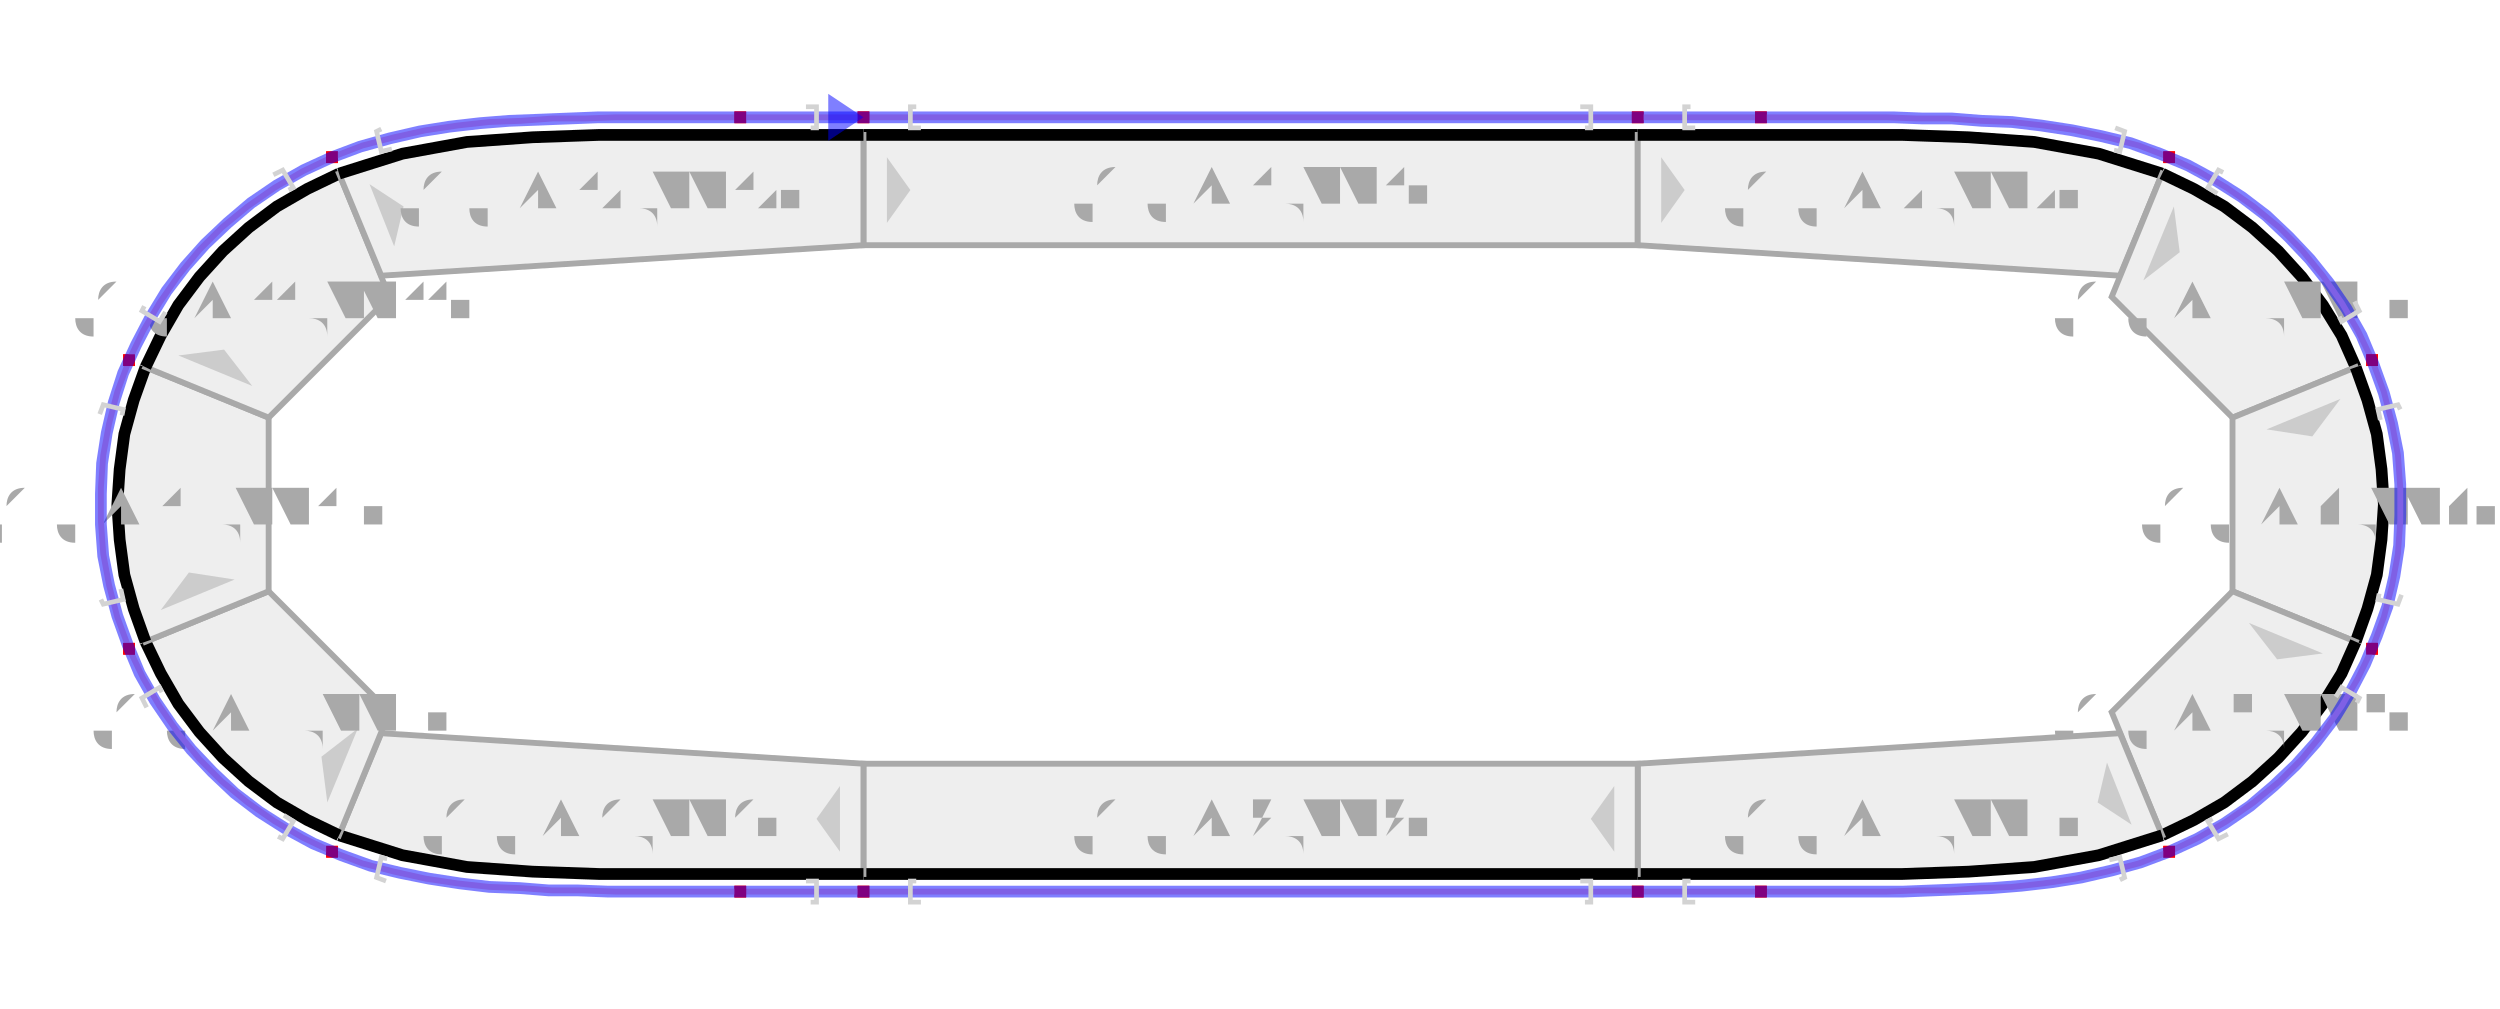
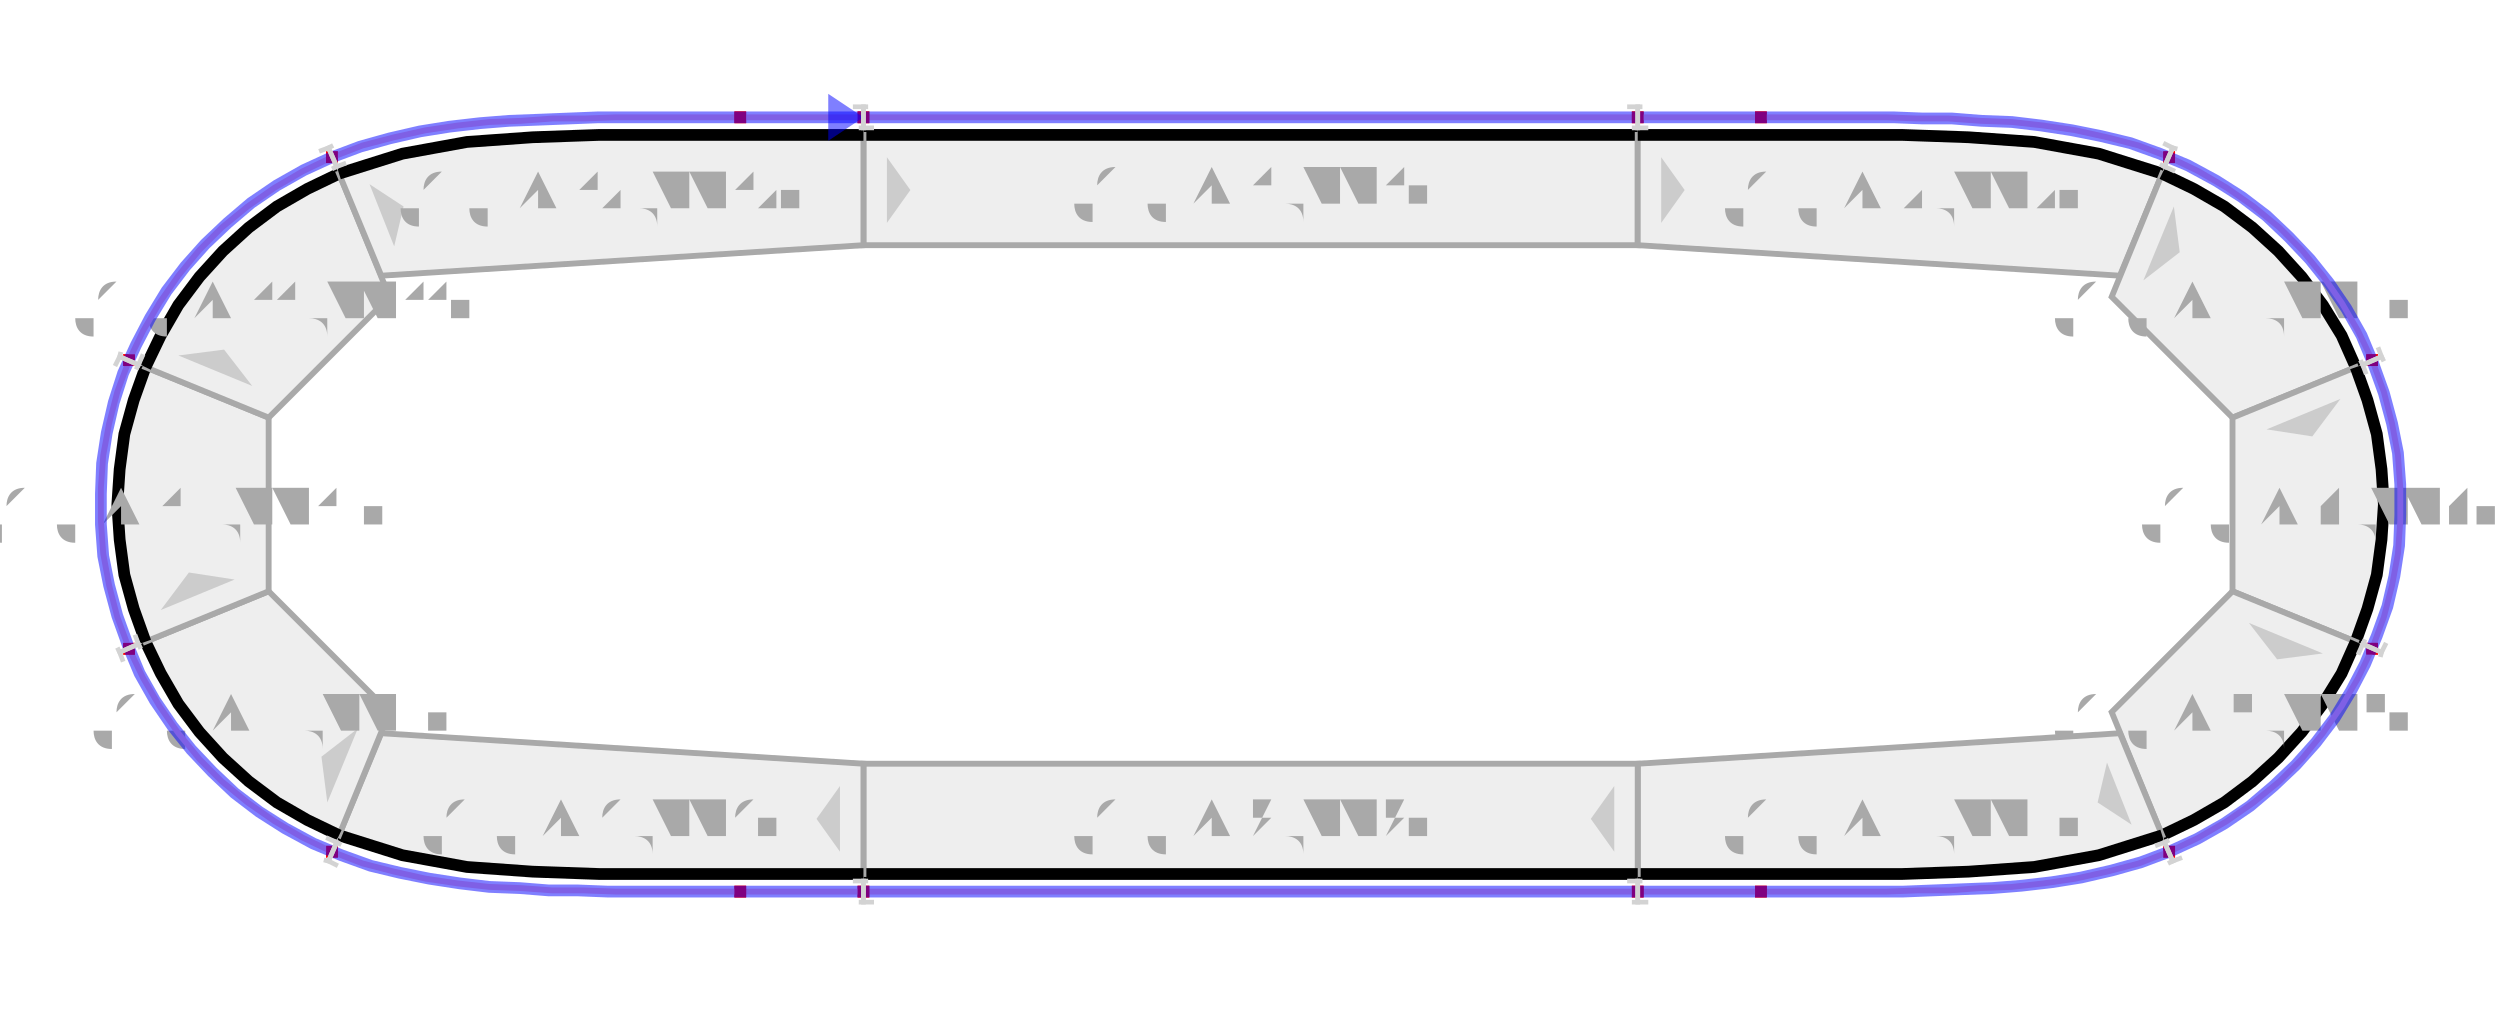
<svg xmlns="http://www.w3.org/2000/svg" version="1.1" viewBox="-0.736 -0.115 2.131 0.86">
  <defs>
    <marker id="secArrow-blue" markerWidth="3" markerHeight="4" refX="3" refY="2" orient="auto">
      <path d="M3,2 L0,4 L0,0 L3,2" fill="blue" style="stroke:none;fill-opacity:0.5" />
    </marker>
  </defs>
  <g>
    <g>
      <g>
        <polygon points="0,-0 0.083,1.01033e-17 0.165,2.02067e-17 0.247,3.031e-17 0.33,4.04133e-17 0.412,5.05167e-17 0.495,6.062e-17 0.578,7.07234e-17 0.66,8.08267e-17 0.66,0.094 -1.15117e-17,0.094 " style="fill:#eee;stroke:darkgrey;stroke-width:0.005" />
        <polyline points="0,-0 0.083,1.01033e-17 0.165,2.02067e-17 0.247,3.031e-17 0.33,4.04133e-17 0.412,5.05167e-17 0.495,6.062e-17 0.578,7.07234e-17 0.66,8.08267e-17 " style="fill:#eee;stroke:black;stroke-width:0.010" />
        <polygon points="0.02,0.019 0.02,0.075 0.04,0.047 " style="fill:#ccc;stroke-width:0" />
        <text x="0.33" y="0.061" text-anchor="middle" font-size="0.04" style="fill:darkgrey">gSeg_A_1 (NN 1)</text>
      </g>
      <g>
        <polygon points="0.66,8.08267e-17 0.716,8.77252e-17 0.773,3.66468e-08 0.829,4.17485e-05 0.885,0 0.942,0.002 0.998,0.006 1.053,0.016 1.107,0.033 1.071,0.12 0.66,0.094 " style="fill:#eee;stroke:darkgrey;stroke-width:0.005" />
        <polyline points="0.66,8.08267e-17 0.716,8.77252e-17 0.773,3.66468e-08 0.829,4.17485e-05 0.885,0 0.942,0.002 0.998,0.006 1.053,0.016 1.107,0.033 " style="fill:#eee;stroke:black;stroke-width:0.010" />
        <polygon points="0.68,0.019 0.68,0.075 0.7,0.047 " style="fill:#ccc;stroke-width:0" />
        <text x="0.885" y="0.062" text-anchor="middle" font-size="0.04" style="fill:darkgrey">gSeg_A_2 (NN 2)</text>
      </g>
      <g>
        <polygon points="1.107,0.033 1.134,0.046 1.16,0.061 1.184,0.079 1.206,0.099 1.226,0.121 1.244,0.145 1.26,0.171 1.272,0.198 1.167,0.241 1.064,0.138 " style="fill:#eee;stroke:darkgrey;stroke-width:0.005" />
        <polyline points="1.107,0.033 1.134,0.046 1.16,0.061 1.184,0.079 1.206,0.099 1.226,0.121 1.244,0.145 1.26,0.171 1.272,0.198 " style="fill:#eee;stroke:black;stroke-width:0.010" />
        <polygon points="1.117,0.061 1.091,0.124 1.122,0.1 " style="fill:#ccc;stroke-width:0" />
        <text x="1.166" y="0.156" text-anchor="middle" font-size="0.04" style="fill:darkgrey">gSeg_A_3 (NN 3)</text>
      </g>
      <g>
        <polygon points="1.272,0.198 1.282,0.226 1.29,0.255 1.294,0.285 1.296,0.315 1.294,0.345 1.29,0.375 1.282,0.404 1.272,0.432 1.167,0.389 1.167,0.241 " style="fill:#eee;stroke:darkgrey;stroke-width:0.005" />
        <polyline points="1.272,0.198 1.282,0.226 1.29,0.255 1.294,0.285 1.296,0.315 1.294,0.345 1.29,0.375 1.282,0.404 1.272,0.432 " style="fill:#eee;stroke:black;stroke-width:0.010" />
        <polygon points="1.259,0.225 1.196,0.251 1.235,0.257 " style="fill:#ccc;stroke-width:0" />
        <text x="1.239" y="0.332" text-anchor="middle" font-size="0.04" style="fill:darkgrey">gSeg_A_4 (NN 4)</text>
      </g>
      <g>
        <polygon points="1.272,0.432 1.26,0.459 1.244,0.485 1.226,0.509 1.206,0.531 1.184,0.551 1.16,0.569 1.134,0.584 1.107,0.597 1.064,0.492 1.167,0.389 " style="fill:#eee;stroke:darkgrey;stroke-width:0.005" />
        <polyline points="1.272,0.432 1.26,0.459 1.244,0.485 1.226,0.509 1.206,0.531 1.184,0.551 1.16,0.569 1.134,0.584 1.107,0.597 " style="fill:#eee;stroke:black;stroke-width:0.010" />
        <polygon points="1.244,0.442 1.181,0.416 1.205,0.447 " style="fill:#ccc;stroke-width:0" />
        <text x="1.166" y="0.508" text-anchor="middle" font-size="0.04" style="fill:darkgrey">gSeg_A_5 (NN 5)</text>
      </g>
      <g>
        <polygon points="1.107,0.597 1.053,0.614 0.998,0.624 0.942,0.628 0.885,0.63 0.829,0.63 0.773,0.63 0.716,0.63 0.66,0.63 0.66,0.536 1.071,0.51 " style="fill:#eee;stroke:darkgrey;stroke-width:0.005" />
        <polyline points="1.107,0.597 1.053,0.614 0.998,0.624 0.942,0.628 0.885,0.63 0.829,0.63 0.773,0.63 0.716,0.63 0.66,0.63 " style="fill:#eee;stroke:black;stroke-width:0.010" />
        <polygon points="1.081,0.588 1.06,0.535 1.052,0.569 " style="fill:#ccc;stroke-width:0" />
        <text x="0.885" y="0.597" text-anchor="middle" font-size="0.04" style="fill:darkgrey">gSeg_A_6 (NN 6)</text>
      </g>
      <g>
        <polygon points="0.66,0.63 0.578,0.63 0.495,0.63 0.412,0.63 0.33,0.63 0.247,0.63 0.165,0.63 0.083,0.63 -1.11022e-16,0.63 -1.41255e-16,0.536 0.66,0.536 " style="fill:#eee;stroke:darkgrey;stroke-width:0.005" />
        <polyline points="0.66,0.63 0.578,0.63 0.495,0.63 0.412,0.63 0.33,0.63 0.247,0.63 0.165,0.63 0.083,0.63 -1.11022e-16,0.63 " style="fill:#eee;stroke:black;stroke-width:0.010" />
        <polygon points="0.64,0.611 0.64,0.555 0.62,0.583 " style="fill:#ccc;stroke-width:0" />
        <text x="0.33" y="0.597" text-anchor="middle" font-size="0.04" style="fill:darkgrey">gSeg_A_7 (NN 7)</text>
      </g>
      <g>
        <polygon points="-7.71527e-17,0.63 -0.056,0.63 -0.113,0.63 -0.169,0.63 -0.225,0.63 -0.282,0.628 -0.338,0.624 -0.393,0.614 -0.447,0.597 -0.411,0.51 -1.07385e-16,0.536 " style="fill:#eee;stroke:darkgrey;stroke-width:0.005" />
        <polyline points="-7.71527e-17,0.63 -0.056,0.63 -0.113,0.63 -0.169,0.63 -0.225,0.63 -0.282,0.628 -0.338,0.624 -0.393,0.614 -0.447,0.597 " style="fill:#eee;stroke:black;stroke-width:0.010" />
        <polygon points="-0.02,0.611 -0.02,0.555 -0.04,0.583 " style="fill:#ccc;stroke-width:0" />
        <text x="-0.225" y="0.597" text-anchor="middle" font-size="0.04" style="fill:darkgrey">gSeg_A_8 (NN 8)</text>
      </g>
      <g>
        <polygon points="-0.447,0.597 -0.474,0.584 -0.5,0.569 -0.524,0.551 -0.546,0.531 -0.566,0.509 -0.584,0.485 -0.599,0.459 -0.612,0.432 -0.507,0.389 -0.404,0.492 " style="fill:#eee;stroke:darkgrey;stroke-width:0.005" />
        <polyline points="-0.447,0.597 -0.474,0.584 -0.5,0.569 -0.524,0.551 -0.546,0.531 -0.566,0.509 -0.584,0.485 -0.599,0.459 -0.612,0.432 " style="fill:#eee;stroke:black;stroke-width:0.010" />
        <polygon points="-0.457,0.569 -0.431,0.506 -0.462,0.53 " style="fill:#ccc;stroke-width:0" />
        <text x="-0.506" y="0.508" text-anchor="middle" font-size="0.04" style="fill:darkgrey">gSeg_A_9 (NN 9)</text>
      </g>
      <g>
        <polygon points="-0.612,0.432 -0.622,0.404 -0.63,0.375 -0.634,0.345 -0.636,0.315 -0.634,0.285 -0.63,0.255 -0.622,0.226 -0.612,0.198 -0.507,0.241 -0.507,0.389 " style="fill:#eee;stroke:darkgrey;stroke-width:0.005" />
        <polyline points="-0.612,0.432 -0.622,0.404 -0.63,0.375 -0.634,0.345 -0.636,0.315 -0.634,0.285 -0.63,0.255 -0.622,0.226 -0.612,0.198 " style="fill:#eee;stroke:black;stroke-width:0.010" />
        <polygon points="-0.599,0.405 -0.536,0.379 -0.575,0.373 " style="fill:#ccc;stroke-width:0" />
        <text x="-0.579" y="0.332" text-anchor="middle" font-size="0.04" style="fill:darkgrey">gSeg_A_10 (NN 10)</text>
      </g>
      <g>
        <polygon points="-0.612,0.198 -0.599,0.171 -0.584,0.145 -0.566,0.121 -0.546,0.099 -0.524,0.079 -0.5,0.061 -0.474,0.046 -0.447,0.033 -0.404,0.138 -0.507,0.241 " style="fill:#eee;stroke:darkgrey;stroke-width:0.005" />
        <polyline points="-0.612,0.198 -0.599,0.171 -0.584,0.145 -0.566,0.121 -0.546,0.099 -0.524,0.079 -0.5,0.061 -0.474,0.046 -0.447,0.033 " style="fill:#eee;stroke:black;stroke-width:0.010" />
        <polygon points="-0.584,0.188 -0.521,0.214 -0.545,0.183 " style="fill:#ccc;stroke-width:0" />
        <text x="-0.506" y="0.156" text-anchor="middle" font-size="0.04" style="fill:darkgrey">gSeg_A_11 (NN 11)</text>
      </g>
      <g>
        <polygon points="-0.447,0.033 -0.393,0.016 -0.338,0.006 -0.282,0.002 -0.225,0 -0.169,4.17485e-05 -0.113,3.66468e-08 -0.056,9.71445e-17 -4.44089e-16,5.55112e-17 -3.65818e-16,0.094 -0.411,0.12 " style="fill:#eee;stroke:darkgrey;stroke-width:0.005" />
        <polyline points="-0.447,0.033 -0.393,0.016 -0.338,0.006 -0.282,0.002 -0.225,0 -0.169,4.17485e-05 -0.113,3.66468e-08 -0.056,9.71445e-17 -4.44089e-16,5.55112e-17 " style="fill:#eee;stroke:black;stroke-width:0.010" />
        <polygon points="-0.421,0.042 -0.4,0.095 -0.392,0.061 " style="fill:#ccc;stroke-width:0" />
        <text x="-0.225" y="0.062" text-anchor="middle" font-size="0.04" style="fill:darkgrey">gSeg_A_12 (NN 12)</text>
      </g>
    </g>
    <g>
      <g>
        <polyline points="1.83697e-18,-0.015 0.025,-0.015 0.051,-0.015 0.076,-0.015 0.102,-0.015 0.127,-0.015 0.152,-0.015 0.178,-0.015 0.203,-0.015 0.228,-0.015 0.254,-0.015 0.279,-0.015 0.305,-0.015 0.33,-0.015 0.355,-0.015 0.381,-0.015 0.406,-0.015 0.432,-0.015 0.457,-0.015 0.482,-0.015 0.508,-0.015 0.533,-0.015 0.558,-0.015 0.584,-0.015 0.609,-0.015 0.635,-0.015 0.66,-0.015 " stroke-width="0.005" style="stroke:pink;fill:none" />
        <rect x="-0.005" y="-0.02" width="0.01" height="0.01" style="fill:red;stroke-width:0" />
        <rect x="0.655" y="-0.02" width="0.01" height="0.01" style="fill:red;stroke-width:0" />
      </g>
      <g>
        <polyline points="0.66,-0.015 0.686,-0.015 0.713,-0.015 0.739,-0.015 0.765,-0.015 " stroke-width="0.005" style="stroke:pink;fill:none" />
        <rect x="0.655" y="-0.02" width="0.01" height="0.01" style="fill:red;stroke-width:0" />
        <rect x="0.76" y="-0.02" width="0.01" height="0.01" style="fill:red;stroke-width:0" />
      </g>
      <g>
        <polyline points="0.765,-0.015 0.792,-0.015 0.818,-0.015 0.845,-0.015 0.872,-0.015 0.898,-0.014 0.925,-0.014 0.952,-0.012 0.979,-0.011 1.006,-0.008 1.033,-0.004 1.06,0.002 1.087,0.009 1.113,0.019 " stroke-width="0.005" style="stroke:pink;fill:none" />
        <rect x="0.76" y="-0.02" width="0.01" height="0.01" style="fill:red;stroke-width:0" />
        <rect x="1.108" y="0.014" width="0.01" height="0.01" style="fill:red;stroke-width:0" />
      </g>
      <g>
        <polyline points="1.113,0.019 1.138,0.031 1.162,0.045 1.185,0.061 1.207,0.079 1.226,0.098 1.244,0.12 1.26,0.143 1.274,0.167 1.286,0.192 " stroke-width="0.005" style="stroke:pink;fill:none" />
        <rect x="1.108" y="0.014" width="0.01" height="0.01" style="fill:red;stroke-width:0" />
        <rect x="1.281" y="0.187" width="0.01" height="0.01" style="fill:red;stroke-width:0" />
      </g>
      <g>
        <polyline points="1.286,0.192 1.296,0.219 1.303,0.246 1.308,0.273 1.31,0.301 1.31,0.329 1.308,0.357 1.303,0.384 1.296,0.411 1.286,0.438 " stroke-width="0.005" style="stroke:pink;fill:none" />
        <rect x="1.281" y="0.187" width="0.01" height="0.01" style="fill:red;stroke-width:0" />
        <rect x="1.281" y="0.433" width="0.01" height="0.01" style="fill:red;stroke-width:0" />
      </g>
      <g>
        <polyline points="1.286,0.438 1.274,0.463 1.26,0.487 1.244,0.51 1.226,0.532 1.207,0.551 1.185,0.569 1.162,0.585 1.138,0.599 1.113,0.611 " stroke-width="0.005" style="stroke:pink;fill:none" />
        <rect x="1.281" y="0.433" width="0.01" height="0.01" style="fill:red;stroke-width:0" />
        <rect x="1.108" y="0.606" width="0.01" height="0.01" style="fill:red;stroke-width:0" />
      </g>
      <g>
        <polyline points="1.113,0.611 1.087,0.621 1.06,0.628 1.033,0.634 1.006,0.638 0.979,0.641 0.952,0.642 0.925,0.644 0.898,0.644 0.872,0.645 0.845,0.645 0.818,0.645 0.792,0.645 0.765,0.645 " stroke-width="0.005" style="stroke:pink;fill:none" />
        <rect x="1.108" y="0.606" width="0.01" height="0.01" style="fill:red;stroke-width:0" />
        <rect x="0.76" y="0.64" width="0.01" height="0.01" style="fill:red;stroke-width:0" />
      </g>
      <g>
        <polyline points="0.765,0.645 0.739,0.645 0.713,0.645 0.686,0.645 0.66,0.645 " stroke-width="0.005" style="stroke:pink;fill:none" />
        <rect x="0.76" y="0.64" width="0.01" height="0.01" style="fill:red;stroke-width:0" />
        <rect x="0.655" y="0.64" width="0.01" height="0.01" style="fill:red;stroke-width:0" />
      </g>
      <g>
        <polyline points="0.66,0.645 0.635,0.645 0.609,0.645 0.584,0.645 0.558,0.645 0.533,0.645 0.508,0.645 0.482,0.645 0.457,0.645 0.432,0.645 0.406,0.645 0.381,0.645 0.355,0.645 0.33,0.645 0.305,0.645 0.279,0.645 0.254,0.645 0.228,0.645 0.203,0.645 0.178,0.645 0.152,0.645 0.127,0.645 0.102,0.645 0.076,0.645 0.051,0.645 0.025,0.645 -1.06198e-16,0.645 " stroke-width="0.005" style="stroke:pink;fill:none" />
        <rect x="0.655" y="0.64" width="0.01" height="0.01" style="fill:red;stroke-width:0" />
        <rect x="-0.005" y="0.64" width="0.01" height="0.01" style="fill:red;stroke-width:0" />
      </g>
      <g>
        <polyline points="-7.23284e-17,0.645 -0.026,0.645 -0.052,0.645 -0.079,0.645 -0.105,0.645 " stroke-width="0.005" style="stroke:pink;fill:none" />
        <rect x="-0.005" y="0.64" width="0.01" height="0.01" style="fill:red;stroke-width:0" />
        <rect x="-0.11" y="0.64" width="0.01" height="0.01" style="fill:red;stroke-width:0" />
      </g>
      <g>
        <polyline points="-0.105,0.645 -0.132,0.645 -0.158,0.645 -0.185,0.645 -0.211,0.645 -0.238,0.644 -0.265,0.644 -0.292,0.642 -0.319,0.641 -0.346,0.638 -0.373,0.634 -0.4,0.628 -0.427,0.621 -0.453,0.611 " stroke-width="0.005" style="stroke:pink;fill:none" />
        <rect x="-0.11" y="0.64" width="0.01" height="0.01" style="fill:red;stroke-width:0" />
        <rect x="-0.458" y="0.606" width="0.01" height="0.01" style="fill:red;stroke-width:0" />
      </g>
      <g>
        <polyline points="-0.453,0.611 -0.478,0.599 -0.502,0.585 -0.525,0.569 -0.547,0.551 -0.566,0.532 -0.584,0.51 -0.6,0.487 -0.614,0.463 -0.626,0.438 " stroke-width="0.005" style="stroke:pink;fill:none" />
        <rect x="-0.458" y="0.606" width="0.01" height="0.01" style="fill:red;stroke-width:0" />
        <rect x="-0.631" y="0.433" width="0.01" height="0.01" style="fill:red;stroke-width:0" />
      </g>
      <g>
        <polyline points="-0.626,0.438 -0.636,0.411 -0.643,0.384 -0.648,0.357 -0.65,0.329 -0.65,0.301 -0.648,0.273 -0.643,0.246 -0.636,0.219 -0.626,0.192 " stroke-width="0.005" style="stroke:pink;fill:none" />
        <rect x="-0.631" y="0.433" width="0.01" height="0.01" style="fill:red;stroke-width:0" />
        <rect x="-0.631" y="0.187" width="0.01" height="0.01" style="fill:red;stroke-width:0" />
      </g>
      <g>
        <polyline points="-0.626,0.192 -0.614,0.167 -0.6,0.143 -0.584,0.12 -0.566,0.098 -0.547,0.079 -0.525,0.061 -0.502,0.045 -0.478,0.031 -0.453,0.019 " stroke-width="0.005" style="stroke:pink;fill:none" />
        <rect x="-0.631" y="0.187" width="0.01" height="0.01" style="fill:red;stroke-width:0" />
        <rect x="-0.458" y="0.014" width="0.01" height="0.01" style="fill:red;stroke-width:0" />
      </g>
      <g>
        <polyline points="-0.453,0.019 -0.427,0.009 -0.4,0.002 -0.373,-0.004 -0.346,-0.008 -0.319,-0.011 -0.292,-0.012 -0.265,-0.014 -0.238,-0.014 -0.211,-0.015 -0.185,-0.015 -0.158,-0.015 -0.132,-0.015 -0.105,-0.015 " stroke-width="0.005" style="stroke:pink;fill:none" />
        <rect x="-0.458" y="0.014" width="0.01" height="0.01" style="fill:red;stroke-width:0" />
        <rect x="-0.11" y="-0.02" width="0.01" height="0.01" style="fill:red;stroke-width:0" />
      </g>
      <g>
        <polyline points="-4.56579e-16,-0.015 -0.026,-0.015 -0.052,-0.015 -0.079,-0.015 -0.105,-0.015 " stroke-width="0.005" style="stroke:pink;fill:none" />
        <rect x="-0.005" y="-0.02" width="0.01" height="0.01" style="fill:red;stroke-width:0" />
        <rect x="-0.11" y="-0.02" width="0.01" height="0.01" style="fill:red;stroke-width:0" />
      </g>
    </g>
    <polyline points="1.83697e-18,-0.015 0.025,-0.015 0.05,-0.015 0.075,-0.015 0.1,-0.015 0.125,-0.015 0.15,-0.015 0.175,-0.015 0.201,-0.015 0.226,-0.015 0.251,-0.015 0.276,-0.015 0.301,-0.015 0.326,-0.015 0.351,-0.015 0.376,-0.015 0.401,-0.015 0.426,-0.015 0.451,-0.015 0.476,-0.015 0.501,-0.015 0.526,-0.015 0.552,-0.015 0.577,-0.015 0.602,-0.015 0.627,-0.015 0.652,-0.015 0.677,-0.015 0.702,-0.015 0.727,-0.015 0.752,-0.015 0.777,-0.015 0.802,-0.015 0.827,-0.015 0.852,-0.015 0.878,-0.015 0.903,-0.014 0.928,-0.014 0.953,-0.012 0.979,-0.011 1.004,-0.008 1.03,-0.004 1.055,0.001 1.08,0.007 1.105,0.016 1.129,0.026 1.153,0.039 1.175,0.053 1.196,0.069 1.215,0.087 1.233,0.106 1.249,0.126 1.264,0.148 1.277,0.171 1.287,0.195 1.296,0.22 1.303,0.246 1.308,0.271 1.31,0.298 1.31,0.324 1.309,0.35 1.305,0.376 1.299,0.402 1.29,0.427 1.28,0.451 1.268,0.474 1.254,0.497 1.238,0.518 1.221,0.537 1.202,0.555 1.182,0.572 1.16,0.587 1.137,0.6 1.113,0.611 1.089,0.62 1.064,0.627 1.038,0.633 1.013,0.637 0.987,0.64 0.962,0.642 0.936,0.643 0.911,0.644 0.886,0.645 0.861,0.645 0.836,0.645 0.81,0.645 0.785,0.645 0.76,0.645 0.735,0.645 0.71,0.645 0.685,0.645 0.66,0.645 0.635,0.645 0.61,0.645 0.585,0.645 0.56,0.645 0.535,0.645 0.51,0.645 0.485,0.645 0.459,0.645 0.434,0.645 0.409,0.645 0.384,0.645 0.359,0.645 0.334,0.645 0.309,0.645 0.284,0.645 0.259,0.645 0.234,0.645 0.209,0.645 0.184,0.645 0.159,0.645 0.134,0.645 0.108,0.645 0.083,0.645 0.058,0.645 0.033,0.645 0.008,0.645 -0.017,0.645 -0.042,0.645 -0.067,0.645 -0.092,0.645 -0.117,0.645 -0.142,0.645 -0.167,0.645 -0.192,0.645 -0.218,0.645 -0.243,0.644 -0.268,0.644 -0.293,0.642 -0.319,0.641 -0.344,0.638 -0.37,0.634 -0.395,0.629 -0.42,0.623 -0.445,0.614 -0.469,0.604 -0.493,0.591 -0.515,0.577 -0.536,0.561 -0.555,0.543 -0.573,0.524 -0.589,0.504 -0.604,0.482 -0.617,0.459 -0.627,0.435 -0.636,0.41 -0.643,0.384 -0.648,0.359 -0.65,0.332 -0.65,0.306 -0.649,0.28 -0.645,0.254 -0.639,0.228 -0.631,0.203 -0.62,0.179 -0.608,0.156 -0.594,0.133 -0.578,0.112 -0.561,0.093 -0.542,0.075 -0.522,0.058 -0.5,0.043 -0.477,0.03 -0.453,0.019 -0.429,0.01 -0.404,0.003 -0.378,-0.003 -0.353,-0.007 -0.327,-0.01 -0.302,-0.012 -0.276,-0.013 -0.251,-0.014 -0.226,-0.015 -0.201,-0.015 -0.176,-0.015 -0.15,-0.015 -0.125,-0.015 -0.1,-0.015 -0.075,-0.015 -0.05,-0.015 -0.025,-0.015 1.83697e-18,-0.015 " stroke="blue" style="stroke-opacity:0.5;stroke-width:0.010;fill:none;marker-end:url(#secArrow-blue)" />
    <g>
-       <polyline points="0.049,-0.006 0.04,-0.006 0.04,-0.024 0.045,-0.024 " stroke="lightgrey" fill="none" style="stroke-width:0.004" />
-     </g>
-     <g>
-       <polyline points="0.611,-0.024 0.62,-0.024 0.62,-0.006 0.615,-0.006 " stroke="lightgrey" fill="none" style="stroke-width:0.004" />
-     </g>
-     <g>
-       <polyline points="0.709,-0.006 0.7,-0.006 0.7,-0.024 0.705,-0.024 " stroke="lightgrey" fill="none" style="stroke-width:0.004" />
-     </g>
-     <g>
-       <polyline points="1.067,-0.006 1.075,-0.003 1.071,0.014 1.066,0.013 " stroke="lightgrey" fill="none" style="stroke-width:0.004" />
-     </g>
-     <g>
-       <polyline points="1.154,0.05 1.146,0.045 1.155,0.03 1.159,0.032 " stroke="lightgrey" fill="none" style="stroke-width:0.004" />
-     </g>
-     <g>
-       <polyline points="1.271,0.142 1.275,0.15 1.26,0.159 1.258,0.155 " stroke="lightgrey" fill="none" style="stroke-width:0.004" />
-     </g>
-     <g>
-       <polyline points="1.293,0.243 1.291,0.234 1.308,0.23 1.31,0.234 " stroke="lightgrey" fill="none" style="stroke-width:0.004" />
-     </g>
-     <g>
-       <polyline points="1.311,0.392 1.308,0.4 1.291,0.396 1.292,0.391 " stroke="lightgrey" fill="none" style="stroke-width:0.004" />
-     </g>
-     <g>
-       <polyline points="1.255,0.479 1.26,0.471 1.275,0.48 1.273,0.484 " stroke="lightgrey" fill="none" style="stroke-width:0.004" />
-     </g>
-     <g>
-       <polyline points="1.163,0.596 1.155,0.6 1.146,0.585 1.15,0.583 " stroke="lightgrey" fill="none" style="stroke-width:0.004" />
-     </g>
-     <g>
-       <polyline points="1.062,0.618 1.071,0.616 1.075,0.633 1.071,0.635 " stroke="lightgrey" fill="none" style="stroke-width:0.004" />
-     </g>
-     <g>
-       <polyline points="0.709,0.654 0.7,0.654 0.7,0.636 0.705,0.636 " stroke="lightgrey" fill="none" style="stroke-width:0.004" />
-     </g>
-     <g>
-       <polyline points="0.611,0.636 0.62,0.636 0.62,0.654 0.615,0.654 " stroke="lightgrey" fill="none" style="stroke-width:0.004" />
-     </g>
-     <g>
-       <polyline points="0.049,0.654 0.04,0.654 0.04,0.636 0.045,0.636 " stroke="lightgrey" fill="none" style="stroke-width:0.004" />
-     </g>
-     <g>
-       <polyline points="-0.049,0.636 -0.04,0.636 -0.04,0.654 -0.045,0.654 " stroke="lightgrey" fill="none" style="stroke-width:0.004" />
-     </g>
-     <g>
-       <polyline points="-0.407,0.636 -0.415,0.633 -0.411,0.616 -0.406,0.617 " stroke="lightgrey" fill="none" style="stroke-width:0.004" />
-     </g>
-     <g>
-       <polyline points="-0.494,0.58 -0.486,0.585 -0.495,0.6 -0.499,0.598 " stroke="lightgrey" fill="none" style="stroke-width:0.004" />
-     </g>
-     <g>
-       <polyline points="-0.611,0.488 -0.615,0.48 -0.6,0.471 -0.598,0.475 " stroke="lightgrey" fill="none" style="stroke-width:0.004" />
-     </g>
-     <g>
-       <polyline points="-0.633,0.387 -0.631,0.396 -0.648,0.4 -0.65,0.396 " stroke="lightgrey" fill="none" style="stroke-width:0.004" />
-     </g>
-     <g>
-       <polyline points="-0.651,0.238 -0.648,0.23 -0.631,0.234 -0.632,0.239 " stroke="lightgrey" fill="none" style="stroke-width:0.004" />
-     </g>
-     <g>
-       <polyline points="-0.595,0.151 -0.6,0.159 -0.615,0.15 -0.613,0.146 " stroke="lightgrey" fill="none" style="stroke-width:0.004" />
-     </g>
-     <g>
-       <polyline points="-0.503,0.034 -0.495,0.03 -0.486,0.045 -0.49,0.047 " stroke="lightgrey" fill="none" style="stroke-width:0.004" />
-     </g>
-     <g>
-       <polyline points="-0.402,0.012 -0.411,0.014 -0.415,-0.003 -0.411,-0.005 " stroke="lightgrey" fill="none" style="stroke-width:0.004" />
-     </g>
-     <g>
-       <polyline points="-0.049,-0.024 -0.04,-0.024 -0.04,-0.006 -0.045,-0.006 " stroke="lightgrey" fill="none" style="stroke-width:0.004" />
+       <polyline points="-0.009,-0.024 1e-10,-0.024 1e-10,-0.006 -0.004,-0.006 " stroke="lightgrey" fill="none" style="stroke-width:0.004" />
+     </g>
+     <g>
+       <polyline points="0.669,-0.006 0.66,-0.006 0.66,-0.024 0.664,-0.024 " stroke="lightgrey" fill="none" style="stroke-width:0.004" />
+     </g>
+     <g>
+       <polyline points="0.651,-0.024 0.66,-0.024 0.66,-0.006 0.655,-0.006 " stroke="lightgrey" fill="none" style="stroke-width:0.004" />
+     </g>
+     <g>
+       <polyline points="1.118,0.031 1.109,0.027 1.116,0.011 1.12,0.012 " stroke="lightgrey" fill="none" style="stroke-width:0.004" />
+     </g>
+     <g>
+       <polyline points="1.108,0.007 1.116,0.011 1.109,0.027 1.105,0.025 " stroke="lightgrey" fill="none" style="stroke-width:0.004" />
+     </g>
+     <g>
+       <polyline points="1.281,0.204 1.278,0.196 1.294,0.189 1.296,0.193 " stroke="lightgrey" fill="none" style="stroke-width:0.004" />
+     </g>
+     <g>
+       <polyline points="1.291,0.181 1.294,0.189 1.278,0.196 1.276,0.192 " stroke="lightgrey" fill="none" style="stroke-width:0.004" />
+     </g>
+     <g>
+       <polyline points="1.274,0.443 1.278,0.434 1.294,0.441 1.293,0.445 " stroke="lightgrey" fill="none" style="stroke-width:0.004" />
+     </g>
+     <g>
+       <polyline points="1.298,0.433 1.294,0.441 1.278,0.434 1.28,0.43 " stroke="lightgrey" fill="none" style="stroke-width:0.004" />
+     </g>
+     <g>
+       <polyline points="1.101,0.606 1.109,0.603 1.116,0.619 1.112,0.621 " stroke="lightgrey" fill="none" style="stroke-width:0.004" />
+     </g>
+     <g>
+       <polyline points="1.124,0.616 1.116,0.619 1.109,0.603 1.113,0.601 " stroke="lightgrey" fill="none" style="stroke-width:0.004" />
+     </g>
+     <g>
+       <polyline points="0.651,0.636 0.66,0.636 0.66,0.654 0.655,0.654 " stroke="lightgrey" fill="none" style="stroke-width:0.004" />
+     </g>
+     <g>
+       <polyline points="0.669,0.654 0.66,0.654 0.66,0.636 0.664,0.636 " stroke="lightgrey" fill="none" style="stroke-width:0.004" />
+     </g>
+     <g>
+       <polyline points="-0.009,0.636 9.99999e-11,0.636 9.99999e-11,0.654 -0.004,0.654 " stroke="lightgrey" fill="none" style="stroke-width:0.004" />
+     </g>
+     <g>
+       <polyline points="0.009,0.654 -1e-10,0.654 -1e-10,0.636 0.004,0.636 " stroke="lightgrey" fill="none" style="stroke-width:0.004" />
+     </g>
+     <g>
+       <polyline points="-0.458,0.599 -0.449,0.603 -0.456,0.619 -0.46,0.618 " stroke="lightgrey" fill="none" style="stroke-width:0.004" />
+     </g>
+     <g>
+       <polyline points="-0.448,0.623 -0.456,0.619 -0.449,0.603 -0.445,0.605 " stroke="lightgrey" fill="none" style="stroke-width:0.004" />
+     </g>
+     <g>
+       <polyline points="-0.621,0.426 -0.618,0.434 -0.634,0.441 -0.636,0.437 " stroke="lightgrey" fill="none" style="stroke-width:0.004" />
+     </g>
+     <g>
+       <polyline points="-0.631,0.449 -0.634,0.441 -0.618,0.434 -0.616,0.438 " stroke="lightgrey" fill="none" style="stroke-width:0.004" />
+     </g>
+     <g>
+       <polyline points="-0.614,0.187 -0.618,0.196 -0.634,0.189 -0.633,0.185 " stroke="lightgrey" fill="none" style="stroke-width:0.004" />
+     </g>
+     <g>
+       <polyline points="-0.638,0.197 -0.634,0.189 -0.618,0.196 -0.62,0.2 " stroke="lightgrey" fill="none" style="stroke-width:0.004" />
+     </g>
+     <g>
+       <polyline points="-0.441,0.024 -0.449,0.027 -0.456,0.011 -0.452,0.009 " stroke="lightgrey" fill="none" style="stroke-width:0.004" />
+     </g>
+     <g>
+       <polyline points="-0.464,0.014 -0.456,0.011 -0.449,0.027 -0.453,0.029 " stroke="lightgrey" fill="none" style="stroke-width:0.004" />
+     </g>
+     <g>
+       <polyline points="0.009,-0.006 -1e-10,-0.006 -1e-10,-0.024 0.004,-0.024 " stroke="lightgrey" fill="none" style="stroke-width:0.004" />
    </g>
  </g>
</svg>
